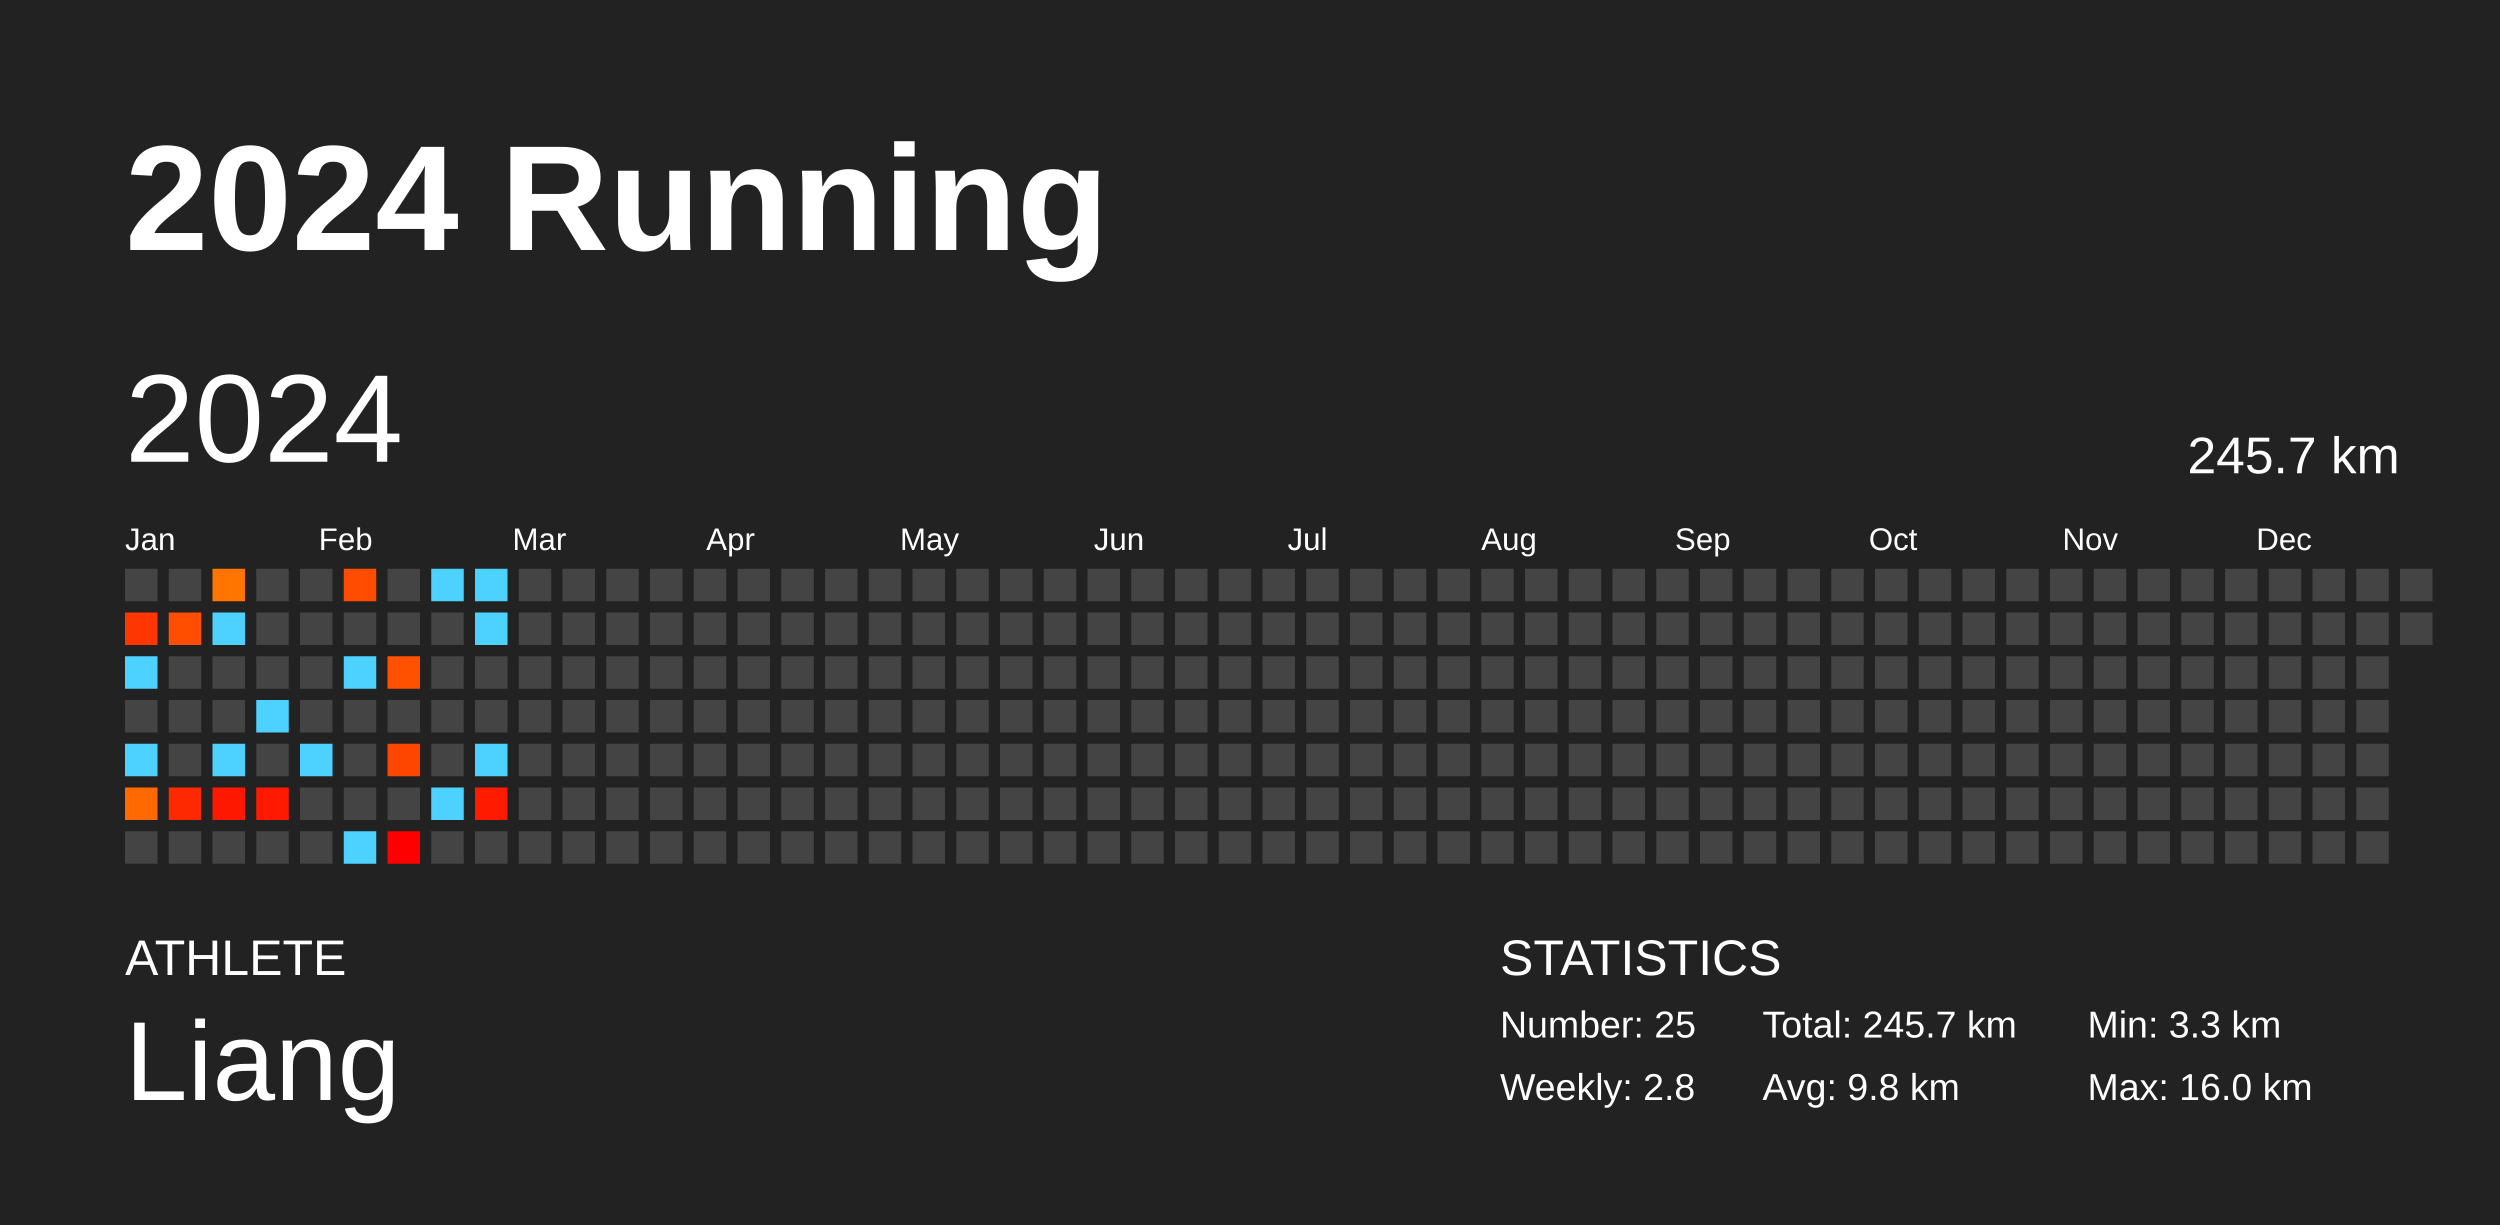
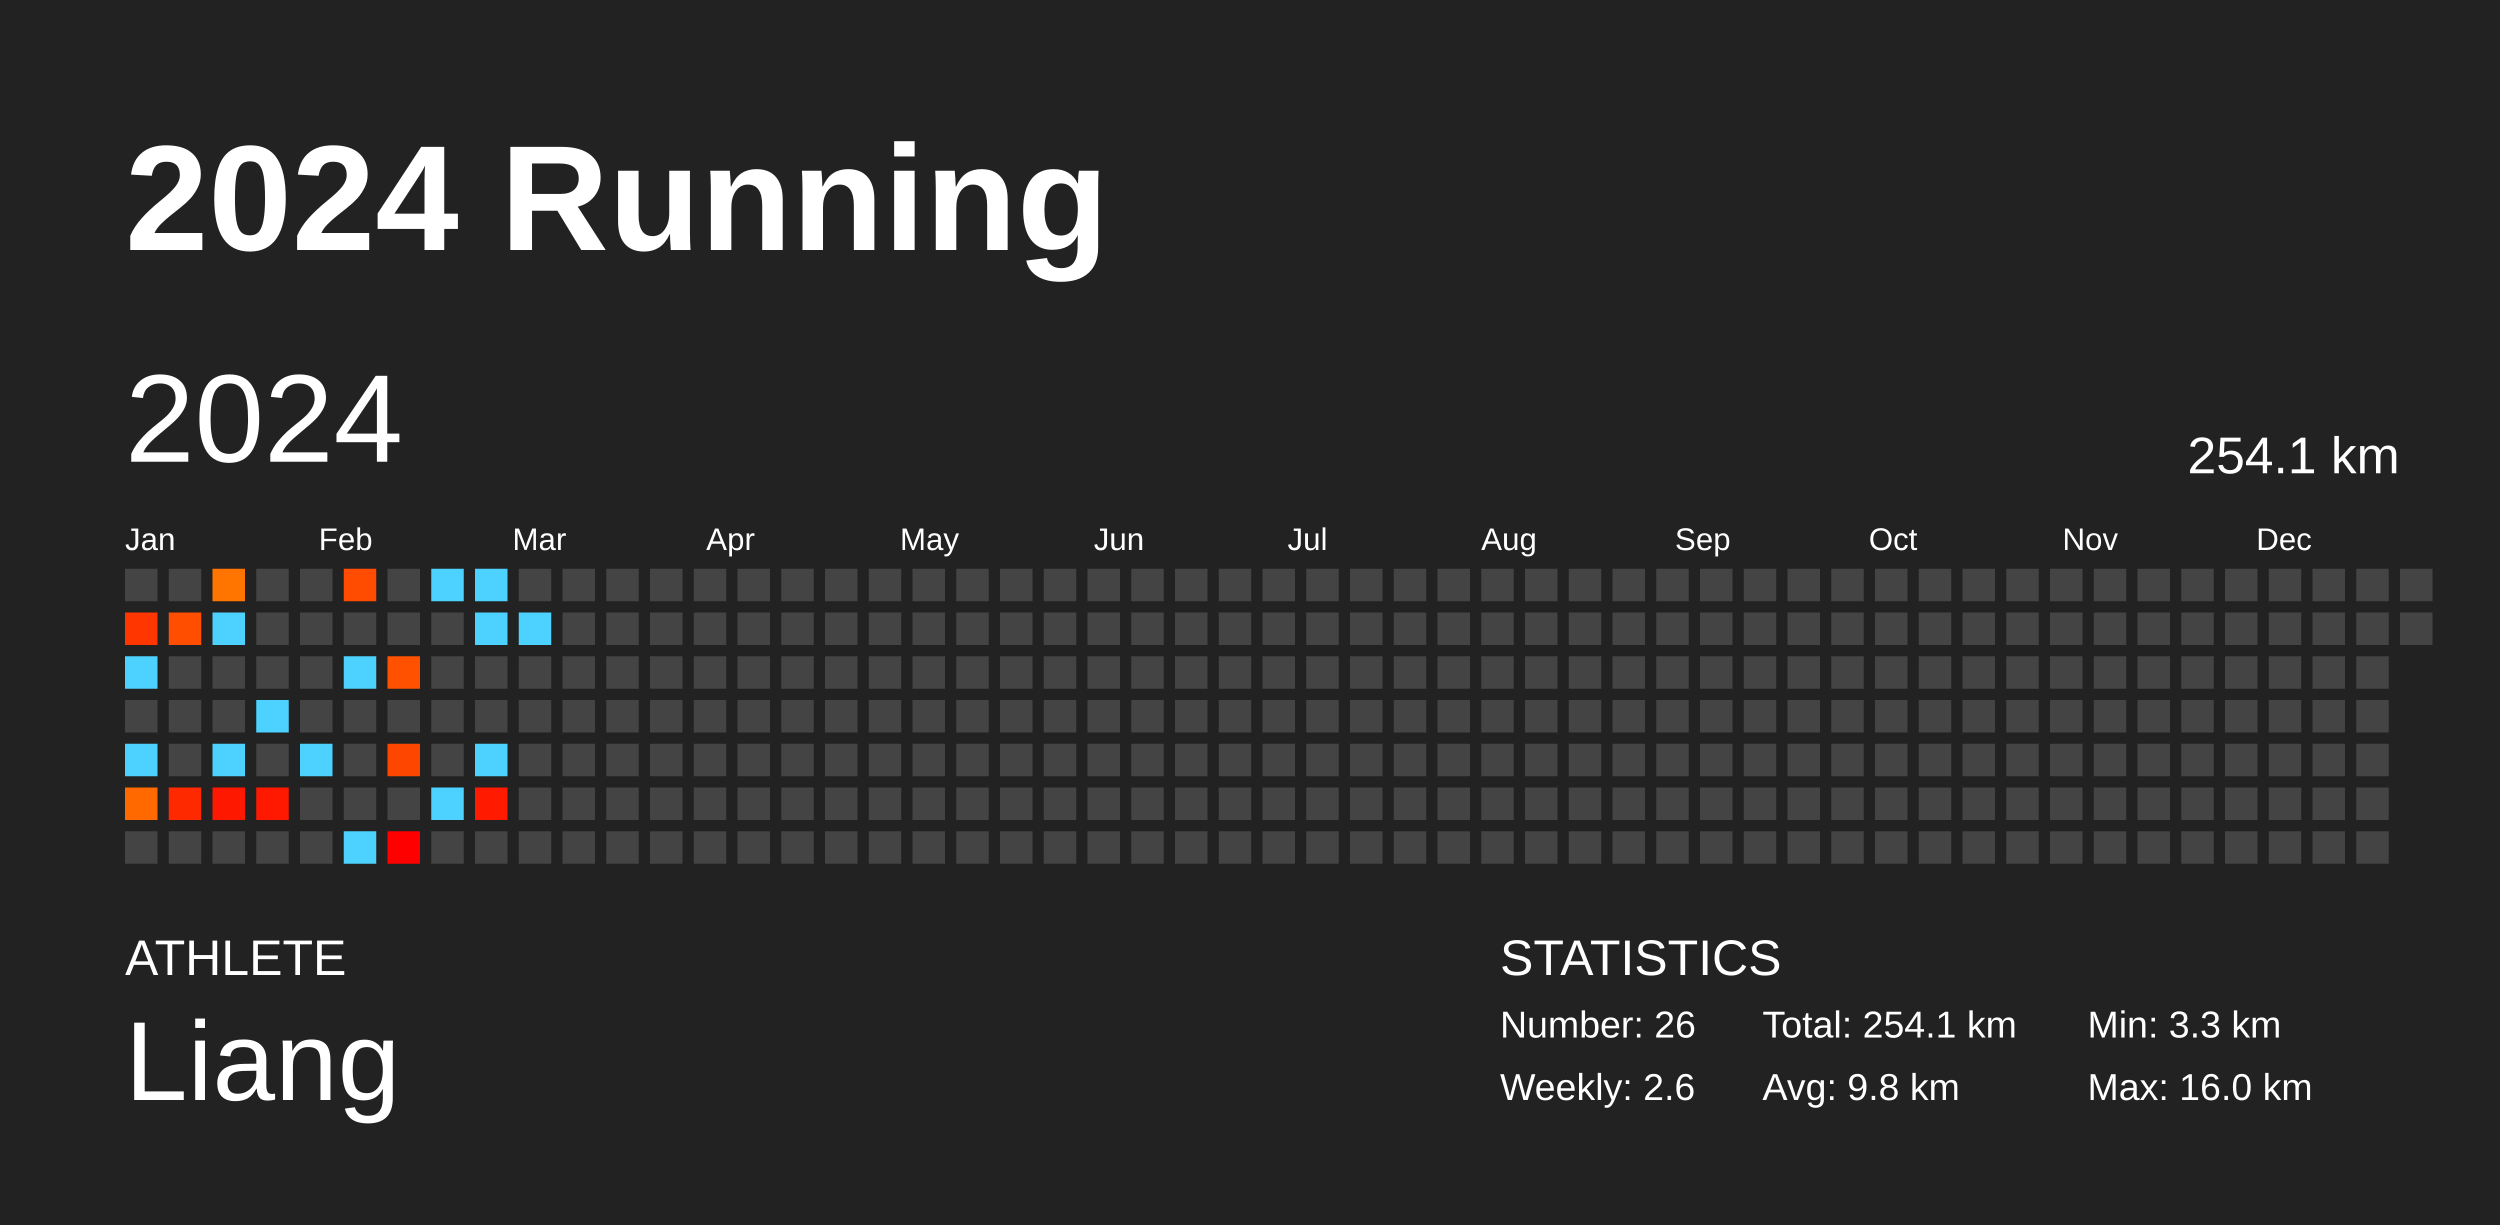
<svg xmlns="http://www.w3.org/2000/svg" baseProfile="full" height="98mm" version="1.1" viewBox="0,0,200,98" width="200mm">
  <defs />
  <rect fill="#222222" height="98" width="200" x="0" y="0" />
  <text fill="#FFFFFF" style="font-size:12px; font-family:Arial; font-weight:bold;" x="10" y="20">2024 Running</text>
  <text fill="#FFFFFF" style="font-size:4px; font-family:Arial" x="10" y="78">ATHLETE</text>
  <text fill="#FFFFFF" style="font-size:9px; font-family:Arial" x="10" y="88">Liang</text>
  <text fill="#FFFFFF" style="font-size:4px; font-family:Arial" x="120" y="78">STATISTICS</text>
-   <text fill="#FFFFFF" style="font-size:3px; font-family:Arial" x="120" y="83">Number: 25</text>
-   <text fill="#FFFFFF" style="font-size:3px; font-family:Arial" x="120" y="88">Weekly: 2.8</text>
-   <text fill="#FFFFFF" style="font-size:3px; font-family:Arial" x="141" y="83">Total: 245.7 km</text>
+   <text fill="#FFFFFF" style="font-size:3px; font-family:Arial" x="120" y="83">Number: 26</text>
+   <text fill="#FFFFFF" style="font-size:3px; font-family:Arial" x="120" y="88">Weekly: 2.6</text>
+   <text fill="#FFFFFF" style="font-size:3px; font-family:Arial" x="141" y="83">Total: 254.1 km</text>
  <text fill="#FFFFFF" style="font-size:3px; font-family:Arial" x="141" y="88">Avg: 9.8 km</text>
  <text fill="#FFFFFF" style="font-size:3px; font-family:Arial" x="167" y="83">Min: 3.3 km</text>
  <text fill="#FFFFFF" style="font-size:3px; font-family:Arial" x="167" y="88">Max: 16.0 km</text>
  <text dominant-baseline="hanging" fill="#FFFFFF" style="font-size:10.0px; font-family:Arial;" x="10" y="30">2024</text>
-   <text dominant-baseline="hanging" fill="#FFFFFF" style="font-size:4.125px; font-family:Arial;" x="175" y="35">245.7 km</text>
+   <text dominant-baseline="hanging" fill="#FFFFFF" style="font-size:4.125px; font-family:Arial;" x="175" y="35">254.1 km</text>
  <text fill="#FFFFFF" style="font-size:2.5px; font-family:Arial" x="10.0" y="44">Jan</text>
  <text fill="#FFFFFF" style="font-size:2.5px; font-family:Arial" x="25.5" y="44">Feb</text>
  <text fill="#FFFFFF" style="font-size:2.5px; font-family:Arial" x="41.0" y="44">Mar</text>
  <text fill="#FFFFFF" style="font-size:2.5px; font-family:Arial" x="56.5" y="44">Apr</text>
  <text fill="#FFFFFF" style="font-size:2.5px; font-family:Arial" x="72.0" y="44">May</text>
  <text fill="#FFFFFF" style="font-size:2.5px; font-family:Arial" x="87.5" y="44">Jun</text>
  <text fill="#FFFFFF" style="font-size:2.5px; font-family:Arial" x="103.0" y="44">Jul</text>
  <text fill="#FFFFFF" style="font-size:2.5px; font-family:Arial" x="118.5" y="44">Aug</text>
  <text fill="#FFFFFF" style="font-size:2.5px; font-family:Arial" x="134.0" y="44">Sep</text>
  <text fill="#FFFFFF" style="font-size:2.5px; font-family:Arial" x="149.5" y="44">Oct</text>
  <text fill="#FFFFFF" style="font-size:2.5px; font-family:Arial" x="165.0" y="44">Nov</text>
  <text fill="#FFFFFF" style="font-size:2.5px; font-family:Arial" x="180.5" y="44">Dec</text>
  <rect fill="#444444" height="2.6" width="2.6" x="10.0" y="45.5" />
  <rect fill="#ff3600" height="2.6" width="2.6" x="10.0" y="49.0" />
  <rect fill="#4dd2ff" height="2.6" width="2.6" x="10.0" y="52.5" />
  <rect fill="#444444" height="2.6" width="2.6" x="10.0" y="56.0" />
  <rect fill="#4dd2ff" height="2.6" width="2.6" x="10.0" y="59.5" />
  <rect fill="#ff6900" height="2.6" width="2.6" x="10.0" y="63.0" />
  <rect fill="#444444" height="2.6" width="2.6" x="10.0" y="66.5" />
  <rect fill="#444444" height="2.6" width="2.6" x="13.5" y="45.5" />
  <rect fill="#ff4e00" height="2.6" width="2.6" x="13.5" y="49.0" />
  <rect fill="#444444" height="2.6" width="2.6" x="13.5" y="52.5" />
  <rect fill="#444444" height="2.6" width="2.6" x="13.5" y="56.0" />
  <rect fill="#444444" height="2.6" width="2.6" x="13.5" y="59.5" />
  <rect fill="#ff2900" height="2.6" width="2.6" x="13.5" y="63.0" />
  <rect fill="#444444" height="2.6" width="2.6" x="13.5" y="66.5" />
  <rect fill="#ff7500" height="2.6" width="2.6" x="17.0" y="45.5" />
  <rect fill="#4dd2ff" height="2.6" width="2.6" x="17.0" y="49.0" />
  <rect fill="#444444" height="2.6" width="2.6" x="17.0" y="52.5" />
  <rect fill="#444444" height="2.6" width="2.6" x="17.0" y="56.0" />
  <rect fill="#4dd2ff" height="2.6" width="2.6" x="17.0" y="59.5" />
  <rect fill="#ff1800" height="2.6" width="2.6" x="17.0" y="63.0" />
  <rect fill="#444444" height="2.6" width="2.6" x="17.0" y="66.5" />
  <rect fill="#444444" height="2.6" width="2.6" x="20.5" y="45.5" />
  <rect fill="#444444" height="2.6" width="2.6" x="20.5" y="49.0" />
  <rect fill="#444444" height="2.6" width="2.6" x="20.5" y="52.5" />
  <rect fill="#4dd2ff" height="2.6" width="2.6" x="20.5" y="56.0" />
  <rect fill="#444444" height="2.6" width="2.6" x="20.5" y="59.5" />
  <rect fill="#ff1900" height="2.6" width="2.6" x="20.5" y="63.0" />
  <rect fill="#444444" height="2.6" width="2.6" x="20.5" y="66.5" />
  <rect fill="#444444" height="2.6" width="2.6" x="24.0" y="45.5" />
  <rect fill="#444444" height="2.6" width="2.6" x="24.0" y="49.0" />
  <rect fill="#444444" height="2.6" width="2.6" x="24.0" y="52.5" />
  <rect fill="#444444" height="2.6" width="2.6" x="24.0" y="56.0" />
  <rect fill="#4dd2ff" height="2.6" width="2.6" x="24.0" y="59.5" />
  <rect fill="#444444" height="2.6" width="2.6" x="24.0" y="63.0" />
  <rect fill="#444444" height="2.6" width="2.6" x="24.0" y="66.5" />
  <rect fill="#ff4c00" height="2.6" width="2.6" x="27.5" y="45.5" />
  <rect fill="#444444" height="2.6" width="2.6" x="27.5" y="49.0" />
  <rect fill="#4dd2ff" height="2.6" width="2.6" x="27.5" y="52.5" />
  <rect fill="#444444" height="2.6" width="2.6" x="27.5" y="56.0" />
  <rect fill="#444444" height="2.6" width="2.6" x="27.5" y="59.5" />
  <rect fill="#444444" height="2.6" width="2.6" x="27.5" y="63.0" />
  <rect fill="#4dd2ff" height="2.6" width="2.6" x="27.5" y="66.5" />
  <rect fill="#444444" height="2.6" width="2.6" x="31.0" y="45.5" />
  <rect fill="#444444" height="2.6" width="2.6" x="31.0" y="49.0" />
  <rect fill="#ff5100" height="2.6" width="2.6" x="31.0" y="52.5" />
  <rect fill="#444444" height="2.6" width="2.6" x="31.0" y="56.0" />
  <rect fill="#ff4600" height="2.6" width="2.6" x="31.0" y="59.5" />
  <rect fill="#444444" height="2.6" width="2.6" x="31.0" y="63.0" />
  <rect fill="#ff0000" height="2.6" width="2.6" x="31.0" y="66.5" />
  <rect fill="#4dd2ff" height="2.6" width="2.6" x="34.5" y="45.5" />
  <rect fill="#444444" height="2.6" width="2.6" x="34.5" y="49.0" />
  <rect fill="#444444" height="2.6" width="2.6" x="34.5" y="52.5" />
  <rect fill="#444444" height="2.6" width="2.6" x="34.5" y="56.0" />
  <rect fill="#444444" height="2.6" width="2.6" x="34.5" y="59.5" />
  <rect fill="#4dd2ff" height="2.6" width="2.6" x="34.5" y="63.0" />
  <rect fill="#444444" height="2.6" width="2.6" x="34.5" y="66.5" />
  <rect fill="#4dd2ff" height="2.6" width="2.6" x="38.0" y="45.5" />
  <rect fill="#4dd2ff" height="2.6" width="2.6" x="38.0" y="49.0" />
  <rect fill="#444444" height="2.6" width="2.6" x="38.0" y="52.5" />
  <rect fill="#444444" height="2.6" width="2.6" x="38.0" y="56.0" />
  <rect fill="#4dd2ff" height="2.6" width="2.6" x="38.0" y="59.5" />
  <rect fill="#ff1a00" height="2.6" width="2.6" x="38.0" y="63.0" />
  <rect fill="#444444" height="2.6" width="2.6" x="38.0" y="66.5" />
  <rect fill="#444444" height="2.6" width="2.6" x="41.5" y="45.5" />
-   <rect fill="#444444" height="2.6" width="2.6" x="41.5" y="49.0" />
+   <rect fill="#4dd2ff" height="2.6" width="2.6" x="41.5" y="49.0" />
  <rect fill="#444444" height="2.6" width="2.6" x="41.5" y="52.5" />
  <rect fill="#444444" height="2.6" width="2.6" x="41.5" y="56.0" />
  <rect fill="#444444" height="2.6" width="2.6" x="41.5" y="59.5" />
  <rect fill="#444444" height="2.6" width="2.6" x="41.5" y="63.0" />
  <rect fill="#444444" height="2.6" width="2.6" x="41.5" y="66.5" />
  <rect fill="#444444" height="2.6" width="2.6" x="45.0" y="45.5" />
  <rect fill="#444444" height="2.6" width="2.6" x="45.0" y="49.0" />
  <rect fill="#444444" height="2.6" width="2.6" x="45.0" y="52.5" />
  <rect fill="#444444" height="2.6" width="2.6" x="45.0" y="56.0" />
  <rect fill="#444444" height="2.6" width="2.6" x="45.0" y="59.5" />
  <rect fill="#444444" height="2.6" width="2.6" x="45.0" y="63.0" />
  <rect fill="#444444" height="2.6" width="2.6" x="45.0" y="66.5" />
  <rect fill="#444444" height="2.6" width="2.6" x="48.5" y="45.5" />
  <rect fill="#444444" height="2.6" width="2.6" x="48.5" y="49.0" />
  <rect fill="#444444" height="2.6" width="2.6" x="48.5" y="52.5" />
  <rect fill="#444444" height="2.6" width="2.6" x="48.5" y="56.0" />
  <rect fill="#444444" height="2.6" width="2.6" x="48.5" y="59.5" />
  <rect fill="#444444" height="2.6" width="2.6" x="48.5" y="63.0" />
  <rect fill="#444444" height="2.6" width="2.6" x="48.5" y="66.5" />
  <rect fill="#444444" height="2.6" width="2.6" x="52.0" y="45.5" />
  <rect fill="#444444" height="2.6" width="2.6" x="52.0" y="49.0" />
  <rect fill="#444444" height="2.6" width="2.6" x="52.0" y="52.5" />
  <rect fill="#444444" height="2.6" width="2.6" x="52.0" y="56.0" />
  <rect fill="#444444" height="2.6" width="2.6" x="52.0" y="59.5" />
  <rect fill="#444444" height="2.6" width="2.6" x="52.0" y="63.0" />
  <rect fill="#444444" height="2.6" width="2.6" x="52.0" y="66.5" />
  <rect fill="#444444" height="2.6" width="2.6" x="55.5" y="45.5" />
  <rect fill="#444444" height="2.6" width="2.6" x="55.5" y="49.0" />
  <rect fill="#444444" height="2.6" width="2.6" x="55.5" y="52.5" />
  <rect fill="#444444" height="2.6" width="2.6" x="55.5" y="56.0" />
  <rect fill="#444444" height="2.6" width="2.6" x="55.5" y="59.5" />
  <rect fill="#444444" height="2.6" width="2.6" x="55.5" y="63.0" />
  <rect fill="#444444" height="2.6" width="2.6" x="55.5" y="66.5" />
  <rect fill="#444444" height="2.6" width="2.6" x="59.0" y="45.5" />
  <rect fill="#444444" height="2.6" width="2.6" x="59.0" y="49.0" />
  <rect fill="#444444" height="2.6" width="2.6" x="59.0" y="52.5" />
  <rect fill="#444444" height="2.6" width="2.6" x="59.0" y="56.0" />
  <rect fill="#444444" height="2.6" width="2.6" x="59.0" y="59.5" />
  <rect fill="#444444" height="2.6" width="2.6" x="59.0" y="63.0" />
  <rect fill="#444444" height="2.6" width="2.6" x="59.0" y="66.5" />
  <rect fill="#444444" height="2.6" width="2.6" x="62.5" y="45.5" />
  <rect fill="#444444" height="2.6" width="2.6" x="62.5" y="49.0" />
  <rect fill="#444444" height="2.6" width="2.6" x="62.5" y="52.5" />
  <rect fill="#444444" height="2.6" width="2.6" x="62.5" y="56.0" />
  <rect fill="#444444" height="2.6" width="2.6" x="62.5" y="59.5" />
  <rect fill="#444444" height="2.6" width="2.6" x="62.5" y="63.0" />
  <rect fill="#444444" height="2.6" width="2.6" x="62.5" y="66.5" />
  <rect fill="#444444" height="2.6" width="2.6" x="66.0" y="45.5" />
  <rect fill="#444444" height="2.6" width="2.6" x="66.0" y="49.0" />
  <rect fill="#444444" height="2.6" width="2.6" x="66.0" y="52.5" />
  <rect fill="#444444" height="2.6" width="2.6" x="66.0" y="56.0" />
  <rect fill="#444444" height="2.6" width="2.6" x="66.0" y="59.5" />
  <rect fill="#444444" height="2.6" width="2.6" x="66.0" y="63.0" />
  <rect fill="#444444" height="2.6" width="2.6" x="66.0" y="66.5" />
  <rect fill="#444444" height="2.6" width="2.6" x="69.5" y="45.5" />
  <rect fill="#444444" height="2.6" width="2.6" x="69.5" y="49.0" />
  <rect fill="#444444" height="2.6" width="2.6" x="69.5" y="52.5" />
  <rect fill="#444444" height="2.6" width="2.6" x="69.5" y="56.0" />
  <rect fill="#444444" height="2.6" width="2.6" x="69.5" y="59.5" />
  <rect fill="#444444" height="2.6" width="2.6" x="69.5" y="63.0" />
  <rect fill="#444444" height="2.6" width="2.6" x="69.5" y="66.5" />
  <rect fill="#444444" height="2.6" width="2.6" x="73.0" y="45.5" />
  <rect fill="#444444" height="2.6" width="2.6" x="73.0" y="49.0" />
  <rect fill="#444444" height="2.6" width="2.6" x="73.0" y="52.5" />
  <rect fill="#444444" height="2.6" width="2.6" x="73.0" y="56.0" />
  <rect fill="#444444" height="2.6" width="2.6" x="73.0" y="59.5" />
  <rect fill="#444444" height="2.6" width="2.6" x="73.0" y="63.0" />
  <rect fill="#444444" height="2.6" width="2.6" x="73.0" y="66.5" />
  <rect fill="#444444" height="2.6" width="2.6" x="76.5" y="45.5" />
  <rect fill="#444444" height="2.6" width="2.6" x="76.5" y="49.0" />
  <rect fill="#444444" height="2.6" width="2.6" x="76.5" y="52.5" />
  <rect fill="#444444" height="2.6" width="2.6" x="76.5" y="56.0" />
  <rect fill="#444444" height="2.6" width="2.6" x="76.5" y="59.5" />
  <rect fill="#444444" height="2.6" width="2.6" x="76.5" y="63.0" />
  <rect fill="#444444" height="2.6" width="2.6" x="76.5" y="66.5" />
  <rect fill="#444444" height="2.6" width="2.6" x="80.0" y="45.5" />
  <rect fill="#444444" height="2.6" width="2.6" x="80.0" y="49.0" />
  <rect fill="#444444" height="2.6" width="2.6" x="80.0" y="52.5" />
  <rect fill="#444444" height="2.6" width="2.6" x="80.0" y="56.0" />
  <rect fill="#444444" height="2.6" width="2.6" x="80.0" y="59.5" />
  <rect fill="#444444" height="2.6" width="2.6" x="80.0" y="63.0" />
  <rect fill="#444444" height="2.6" width="2.6" x="80.0" y="66.5" />
  <rect fill="#444444" height="2.6" width="2.6" x="83.5" y="45.5" />
  <rect fill="#444444" height="2.6" width="2.6" x="83.5" y="49.0" />
  <rect fill="#444444" height="2.6" width="2.6" x="83.5" y="52.5" />
  <rect fill="#444444" height="2.6" width="2.6" x="83.5" y="56.0" />
  <rect fill="#444444" height="2.6" width="2.6" x="83.5" y="59.5" />
  <rect fill="#444444" height="2.6" width="2.6" x="83.5" y="63.0" />
  <rect fill="#444444" height="2.6" width="2.6" x="83.5" y="66.5" />
  <rect fill="#444444" height="2.6" width="2.6" x="87.0" y="45.5" />
  <rect fill="#444444" height="2.6" width="2.6" x="87.0" y="49.0" />
  <rect fill="#444444" height="2.6" width="2.6" x="87.0" y="52.5" />
  <rect fill="#444444" height="2.6" width="2.6" x="87.0" y="56.0" />
  <rect fill="#444444" height="2.6" width="2.6" x="87.0" y="59.5" />
  <rect fill="#444444" height="2.6" width="2.6" x="87.0" y="63.0" />
  <rect fill="#444444" height="2.6" width="2.6" x="87.0" y="66.5" />
  <rect fill="#444444" height="2.6" width="2.6" x="90.5" y="45.5" />
  <rect fill="#444444" height="2.6" width="2.6" x="90.5" y="49.0" />
  <rect fill="#444444" height="2.6" width="2.6" x="90.5" y="52.5" />
  <rect fill="#444444" height="2.6" width="2.6" x="90.5" y="56.0" />
  <rect fill="#444444" height="2.6" width="2.6" x="90.5" y="59.5" />
  <rect fill="#444444" height="2.6" width="2.6" x="90.5" y="63.0" />
  <rect fill="#444444" height="2.6" width="2.6" x="90.5" y="66.5" />
  <rect fill="#444444" height="2.6" width="2.6" x="94.0" y="45.5" />
  <rect fill="#444444" height="2.6" width="2.6" x="94.0" y="49.0" />
  <rect fill="#444444" height="2.6" width="2.6" x="94.0" y="52.5" />
  <rect fill="#444444" height="2.6" width="2.6" x="94.0" y="56.0" />
  <rect fill="#444444" height="2.6" width="2.6" x="94.0" y="59.5" />
  <rect fill="#444444" height="2.6" width="2.6" x="94.0" y="63.0" />
  <rect fill="#444444" height="2.6" width="2.6" x="94.0" y="66.5" />
  <rect fill="#444444" height="2.6" width="2.6" x="97.5" y="45.5" />
  <rect fill="#444444" height="2.6" width="2.6" x="97.5" y="49.0" />
  <rect fill="#444444" height="2.6" width="2.6" x="97.5" y="52.5" />
  <rect fill="#444444" height="2.6" width="2.6" x="97.5" y="56.0" />
  <rect fill="#444444" height="2.6" width="2.6" x="97.5" y="59.5" />
  <rect fill="#444444" height="2.6" width="2.6" x="97.5" y="63.0" />
  <rect fill="#444444" height="2.6" width="2.6" x="97.5" y="66.5" />
  <rect fill="#444444" height="2.6" width="2.6" x="101.0" y="45.5" />
  <rect fill="#444444" height="2.6" width="2.6" x="101.0" y="49.0" />
  <rect fill="#444444" height="2.6" width="2.6" x="101.0" y="52.5" />
  <rect fill="#444444" height="2.6" width="2.6" x="101.0" y="56.0" />
  <rect fill="#444444" height="2.6" width="2.6" x="101.0" y="59.5" />
  <rect fill="#444444" height="2.6" width="2.6" x="101.0" y="63.0" />
  <rect fill="#444444" height="2.6" width="2.6" x="101.0" y="66.5" />
  <rect fill="#444444" height="2.6" width="2.6" x="104.5" y="45.5" />
  <rect fill="#444444" height="2.6" width="2.6" x="104.5" y="49.0" />
  <rect fill="#444444" height="2.6" width="2.6" x="104.5" y="52.5" />
  <rect fill="#444444" height="2.6" width="2.6" x="104.5" y="56.0" />
  <rect fill="#444444" height="2.6" width="2.6" x="104.5" y="59.5" />
  <rect fill="#444444" height="2.6" width="2.6" x="104.5" y="63.0" />
  <rect fill="#444444" height="2.6" width="2.6" x="104.5" y="66.5" />
  <rect fill="#444444" height="2.6" width="2.6" x="108.0" y="45.5" />
  <rect fill="#444444" height="2.6" width="2.6" x="108.0" y="49.0" />
  <rect fill="#444444" height="2.6" width="2.6" x="108.0" y="52.5" />
  <rect fill="#444444" height="2.6" width="2.6" x="108.0" y="56.0" />
  <rect fill="#444444" height="2.6" width="2.6" x="108.0" y="59.5" />
  <rect fill="#444444" height="2.6" width="2.6" x="108.0" y="63.0" />
  <rect fill="#444444" height="2.6" width="2.6" x="108.0" y="66.5" />
  <rect fill="#444444" height="2.6" width="2.6" x="111.5" y="45.5" />
  <rect fill="#444444" height="2.6" width="2.6" x="111.5" y="49.0" />
  <rect fill="#444444" height="2.6" width="2.6" x="111.5" y="52.5" />
  <rect fill="#444444" height="2.6" width="2.6" x="111.5" y="56.0" />
  <rect fill="#444444" height="2.6" width="2.6" x="111.5" y="59.5" />
  <rect fill="#444444" height="2.6" width="2.6" x="111.5" y="63.0" />
  <rect fill="#444444" height="2.6" width="2.6" x="111.5" y="66.5" />
  <rect fill="#444444" height="2.6" width="2.6" x="115.0" y="45.5" />
  <rect fill="#444444" height="2.6" width="2.6" x="115.0" y="49.0" />
  <rect fill="#444444" height="2.6" width="2.6" x="115.0" y="52.5" />
  <rect fill="#444444" height="2.6" width="2.6" x="115.0" y="56.0" />
  <rect fill="#444444" height="2.6" width="2.6" x="115.0" y="59.5" />
  <rect fill="#444444" height="2.6" width="2.6" x="115.0" y="63.0" />
  <rect fill="#444444" height="2.6" width="2.6" x="115.0" y="66.5" />
  <rect fill="#444444" height="2.6" width="2.6" x="118.5" y="45.5" />
  <rect fill="#444444" height="2.6" width="2.6" x="118.5" y="49.0" />
  <rect fill="#444444" height="2.6" width="2.6" x="118.5" y="52.5" />
  <rect fill="#444444" height="2.6" width="2.6" x="118.5" y="56.0" />
  <rect fill="#444444" height="2.6" width="2.6" x="118.5" y="59.5" />
  <rect fill="#444444" height="2.6" width="2.6" x="118.5" y="63.0" />
  <rect fill="#444444" height="2.6" width="2.6" x="118.5" y="66.5" />
  <rect fill="#444444" height="2.6" width="2.6" x="122.0" y="45.5" />
  <rect fill="#444444" height="2.6" width="2.6" x="122.0" y="49.0" />
  <rect fill="#444444" height="2.6" width="2.6" x="122.0" y="52.5" />
  <rect fill="#444444" height="2.6" width="2.6" x="122.0" y="56.0" />
  <rect fill="#444444" height="2.6" width="2.6" x="122.0" y="59.5" />
  <rect fill="#444444" height="2.6" width="2.6" x="122.0" y="63.0" />
  <rect fill="#444444" height="2.6" width="2.6" x="122.0" y="66.5" />
  <rect fill="#444444" height="2.6" width="2.6" x="125.5" y="45.5" />
  <rect fill="#444444" height="2.6" width="2.6" x="125.5" y="49.0" />
  <rect fill="#444444" height="2.6" width="2.6" x="125.5" y="52.5" />
  <rect fill="#444444" height="2.6" width="2.6" x="125.5" y="56.0" />
  <rect fill="#444444" height="2.6" width="2.6" x="125.5" y="59.5" />
  <rect fill="#444444" height="2.6" width="2.6" x="125.5" y="63.0" />
  <rect fill="#444444" height="2.6" width="2.6" x="125.5" y="66.5" />
  <rect fill="#444444" height="2.6" width="2.6" x="129.0" y="45.5" />
  <rect fill="#444444" height="2.6" width="2.6" x="129.0" y="49.0" />
  <rect fill="#444444" height="2.6" width="2.6" x="129.0" y="52.5" />
  <rect fill="#444444" height="2.6" width="2.6" x="129.0" y="56.0" />
  <rect fill="#444444" height="2.6" width="2.6" x="129.0" y="59.5" />
  <rect fill="#444444" height="2.6" width="2.6" x="129.0" y="63.0" />
  <rect fill="#444444" height="2.6" width="2.6" x="129.0" y="66.5" />
  <rect fill="#444444" height="2.6" width="2.6" x="132.5" y="45.5" />
  <rect fill="#444444" height="2.6" width="2.6" x="132.5" y="49.0" />
  <rect fill="#444444" height="2.6" width="2.6" x="132.5" y="52.5" />
  <rect fill="#444444" height="2.6" width="2.6" x="132.5" y="56.0" />
  <rect fill="#444444" height="2.6" width="2.6" x="132.5" y="59.5" />
  <rect fill="#444444" height="2.6" width="2.6" x="132.5" y="63.0" />
  <rect fill="#444444" height="2.6" width="2.6" x="132.5" y="66.5" />
  <rect fill="#444444" height="2.6" width="2.6" x="136.0" y="45.5" />
  <rect fill="#444444" height="2.6" width="2.6" x="136.0" y="49.0" />
  <rect fill="#444444" height="2.6" width="2.6" x="136.0" y="52.5" />
  <rect fill="#444444" height="2.6" width="2.6" x="136.0" y="56.0" />
  <rect fill="#444444" height="2.6" width="2.6" x="136.0" y="59.5" />
  <rect fill="#444444" height="2.6" width="2.6" x="136.0" y="63.0" />
  <rect fill="#444444" height="2.6" width="2.6" x="136.0" y="66.5" />
  <rect fill="#444444" height="2.6" width="2.6" x="139.5" y="45.5" />
  <rect fill="#444444" height="2.6" width="2.6" x="139.5" y="49.0" />
  <rect fill="#444444" height="2.6" width="2.6" x="139.5" y="52.5" />
  <rect fill="#444444" height="2.6" width="2.6" x="139.5" y="56.0" />
  <rect fill="#444444" height="2.6" width="2.6" x="139.5" y="59.5" />
  <rect fill="#444444" height="2.6" width="2.6" x="139.5" y="63.0" />
  <rect fill="#444444" height="2.6" width="2.6" x="139.5" y="66.5" />
  <rect fill="#444444" height="2.6" width="2.6" x="143.0" y="45.5" />
  <rect fill="#444444" height="2.6" width="2.6" x="143.0" y="49.0" />
  <rect fill="#444444" height="2.6" width="2.6" x="143.0" y="52.5" />
  <rect fill="#444444" height="2.6" width="2.6" x="143.0" y="56.0" />
  <rect fill="#444444" height="2.6" width="2.6" x="143.0" y="59.5" />
  <rect fill="#444444" height="2.6" width="2.6" x="143.0" y="63.0" />
  <rect fill="#444444" height="2.6" width="2.6" x="143.0" y="66.5" />
  <rect fill="#444444" height="2.6" width="2.6" x="146.5" y="45.5" />
  <rect fill="#444444" height="2.6" width="2.6" x="146.5" y="49.0" />
  <rect fill="#444444" height="2.6" width="2.6" x="146.5" y="52.5" />
  <rect fill="#444444" height="2.6" width="2.6" x="146.5" y="56.0" />
  <rect fill="#444444" height="2.6" width="2.6" x="146.5" y="59.5" />
  <rect fill="#444444" height="2.6" width="2.6" x="146.5" y="63.0" />
  <rect fill="#444444" height="2.6" width="2.6" x="146.5" y="66.5" />
  <rect fill="#444444" height="2.6" width="2.6" x="150.0" y="45.5" />
  <rect fill="#444444" height="2.6" width="2.6" x="150.0" y="49.0" />
  <rect fill="#444444" height="2.6" width="2.6" x="150.0" y="52.5" />
  <rect fill="#444444" height="2.6" width="2.6" x="150.0" y="56.0" />
  <rect fill="#444444" height="2.6" width="2.6" x="150.0" y="59.5" />
  <rect fill="#444444" height="2.6" width="2.6" x="150.0" y="63.0" />
  <rect fill="#444444" height="2.6" width="2.6" x="150.0" y="66.5" />
  <rect fill="#444444" height="2.6" width="2.6" x="153.5" y="45.5" />
  <rect fill="#444444" height="2.6" width="2.6" x="153.5" y="49.0" />
  <rect fill="#444444" height="2.6" width="2.6" x="153.5" y="52.5" />
  <rect fill="#444444" height="2.6" width="2.6" x="153.5" y="56.0" />
  <rect fill="#444444" height="2.6" width="2.6" x="153.5" y="59.5" />
  <rect fill="#444444" height="2.6" width="2.6" x="153.5" y="63.0" />
  <rect fill="#444444" height="2.6" width="2.6" x="153.5" y="66.5" />
  <rect fill="#444444" height="2.6" width="2.6" x="157.0" y="45.5" />
  <rect fill="#444444" height="2.6" width="2.6" x="157.0" y="49.0" />
  <rect fill="#444444" height="2.6" width="2.6" x="157.0" y="52.5" />
  <rect fill="#444444" height="2.6" width="2.6" x="157.0" y="56.0" />
  <rect fill="#444444" height="2.6" width="2.6" x="157.0" y="59.5" />
  <rect fill="#444444" height="2.6" width="2.6" x="157.0" y="63.0" />
  <rect fill="#444444" height="2.6" width="2.6" x="157.0" y="66.5" />
  <rect fill="#444444" height="2.6" width="2.6" x="160.5" y="45.5" />
  <rect fill="#444444" height="2.6" width="2.6" x="160.5" y="49.0" />
  <rect fill="#444444" height="2.6" width="2.6" x="160.5" y="52.5" />
  <rect fill="#444444" height="2.6" width="2.6" x="160.5" y="56.0" />
  <rect fill="#444444" height="2.6" width="2.6" x="160.5" y="59.5" />
  <rect fill="#444444" height="2.6" width="2.6" x="160.5" y="63.0" />
  <rect fill="#444444" height="2.6" width="2.6" x="160.5" y="66.5" />
  <rect fill="#444444" height="2.6" width="2.6" x="164.0" y="45.5" />
  <rect fill="#444444" height="2.6" width="2.6" x="164.0" y="49.0" />
  <rect fill="#444444" height="2.6" width="2.6" x="164.0" y="52.5" />
  <rect fill="#444444" height="2.6" width="2.6" x="164.0" y="56.0" />
  <rect fill="#444444" height="2.6" width="2.6" x="164.0" y="59.5" />
  <rect fill="#444444" height="2.6" width="2.6" x="164.0" y="63.0" />
  <rect fill="#444444" height="2.6" width="2.6" x="164.0" y="66.5" />
  <rect fill="#444444" height="2.6" width="2.6" x="167.5" y="45.5" />
  <rect fill="#444444" height="2.6" width="2.6" x="167.5" y="49.0" />
  <rect fill="#444444" height="2.6" width="2.6" x="167.5" y="52.5" />
  <rect fill="#444444" height="2.6" width="2.6" x="167.5" y="56.0" />
  <rect fill="#444444" height="2.6" width="2.6" x="167.5" y="59.5" />
  <rect fill="#444444" height="2.6" width="2.6" x="167.5" y="63.0" />
  <rect fill="#444444" height="2.6" width="2.6" x="167.5" y="66.5" />
  <rect fill="#444444" height="2.6" width="2.6" x="171.0" y="45.5" />
  <rect fill="#444444" height="2.6" width="2.6" x="171.0" y="49.0" />
  <rect fill="#444444" height="2.6" width="2.6" x="171.0" y="52.5" />
  <rect fill="#444444" height="2.6" width="2.6" x="171.0" y="56.0" />
  <rect fill="#444444" height="2.6" width="2.6" x="171.0" y="59.5" />
  <rect fill="#444444" height="2.6" width="2.6" x="171.0" y="63.0" />
  <rect fill="#444444" height="2.6" width="2.6" x="171.0" y="66.5" />
  <rect fill="#444444" height="2.6" width="2.6" x="174.5" y="45.5" />
  <rect fill="#444444" height="2.6" width="2.6" x="174.5" y="49.0" />
  <rect fill="#444444" height="2.6" width="2.6" x="174.5" y="52.5" />
  <rect fill="#444444" height="2.6" width="2.6" x="174.5" y="56.0" />
  <rect fill="#444444" height="2.6" width="2.6" x="174.5" y="59.5" />
  <rect fill="#444444" height="2.6" width="2.6" x="174.5" y="63.0" />
  <rect fill="#444444" height="2.6" width="2.6" x="174.5" y="66.5" />
  <rect fill="#444444" height="2.6" width="2.6" x="178.0" y="45.5" />
  <rect fill="#444444" height="2.6" width="2.6" x="178.0" y="49.0" />
  <rect fill="#444444" height="2.6" width="2.6" x="178.0" y="52.5" />
  <rect fill="#444444" height="2.6" width="2.6" x="178.0" y="56.0" />
  <rect fill="#444444" height="2.6" width="2.6" x="178.0" y="59.5" />
  <rect fill="#444444" height="2.6" width="2.6" x="178.0" y="63.0" />
  <rect fill="#444444" height="2.6" width="2.6" x="178.0" y="66.5" />
  <rect fill="#444444" height="2.6" width="2.6" x="181.5" y="45.5" />
  <rect fill="#444444" height="2.6" width="2.6" x="181.5" y="49.0" />
  <rect fill="#444444" height="2.6" width="2.6" x="181.5" y="52.5" />
  <rect fill="#444444" height="2.6" width="2.6" x="181.5" y="56.0" />
  <rect fill="#444444" height="2.6" width="2.6" x="181.5" y="59.5" />
  <rect fill="#444444" height="2.6" width="2.6" x="181.5" y="63.0" />
  <rect fill="#444444" height="2.6" width="2.6" x="181.5" y="66.5" />
  <rect fill="#444444" height="2.6" width="2.6" x="185.0" y="45.5" />
  <rect fill="#444444" height="2.6" width="2.6" x="185.0" y="49.0" />
  <rect fill="#444444" height="2.6" width="2.6" x="185.0" y="52.5" />
  <rect fill="#444444" height="2.6" width="2.6" x="185.0" y="56.0" />
  <rect fill="#444444" height="2.6" width="2.6" x="185.0" y="59.5" />
  <rect fill="#444444" height="2.6" width="2.6" x="185.0" y="63.0" />
  <rect fill="#444444" height="2.6" width="2.6" x="185.0" y="66.5" />
  <rect fill="#444444" height="2.6" width="2.6" x="188.5" y="45.5" />
  <rect fill="#444444" height="2.6" width="2.6" x="188.5" y="49.0" />
  <rect fill="#444444" height="2.6" width="2.6" x="188.5" y="52.5" />
  <rect fill="#444444" height="2.6" width="2.6" x="188.5" y="56.0" />
  <rect fill="#444444" height="2.6" width="2.6" x="188.5" y="59.5" />
  <rect fill="#444444" height="2.6" width="2.6" x="188.5" y="63.0" />
  <rect fill="#444444" height="2.6" width="2.6" x="188.5" y="66.5" />
  <rect fill="#444444" height="2.6" width="2.6" x="192.0" y="45.5" />
  <rect fill="#444444" height="2.6" width="2.6" x="192.0" y="49.0" />
</svg>
